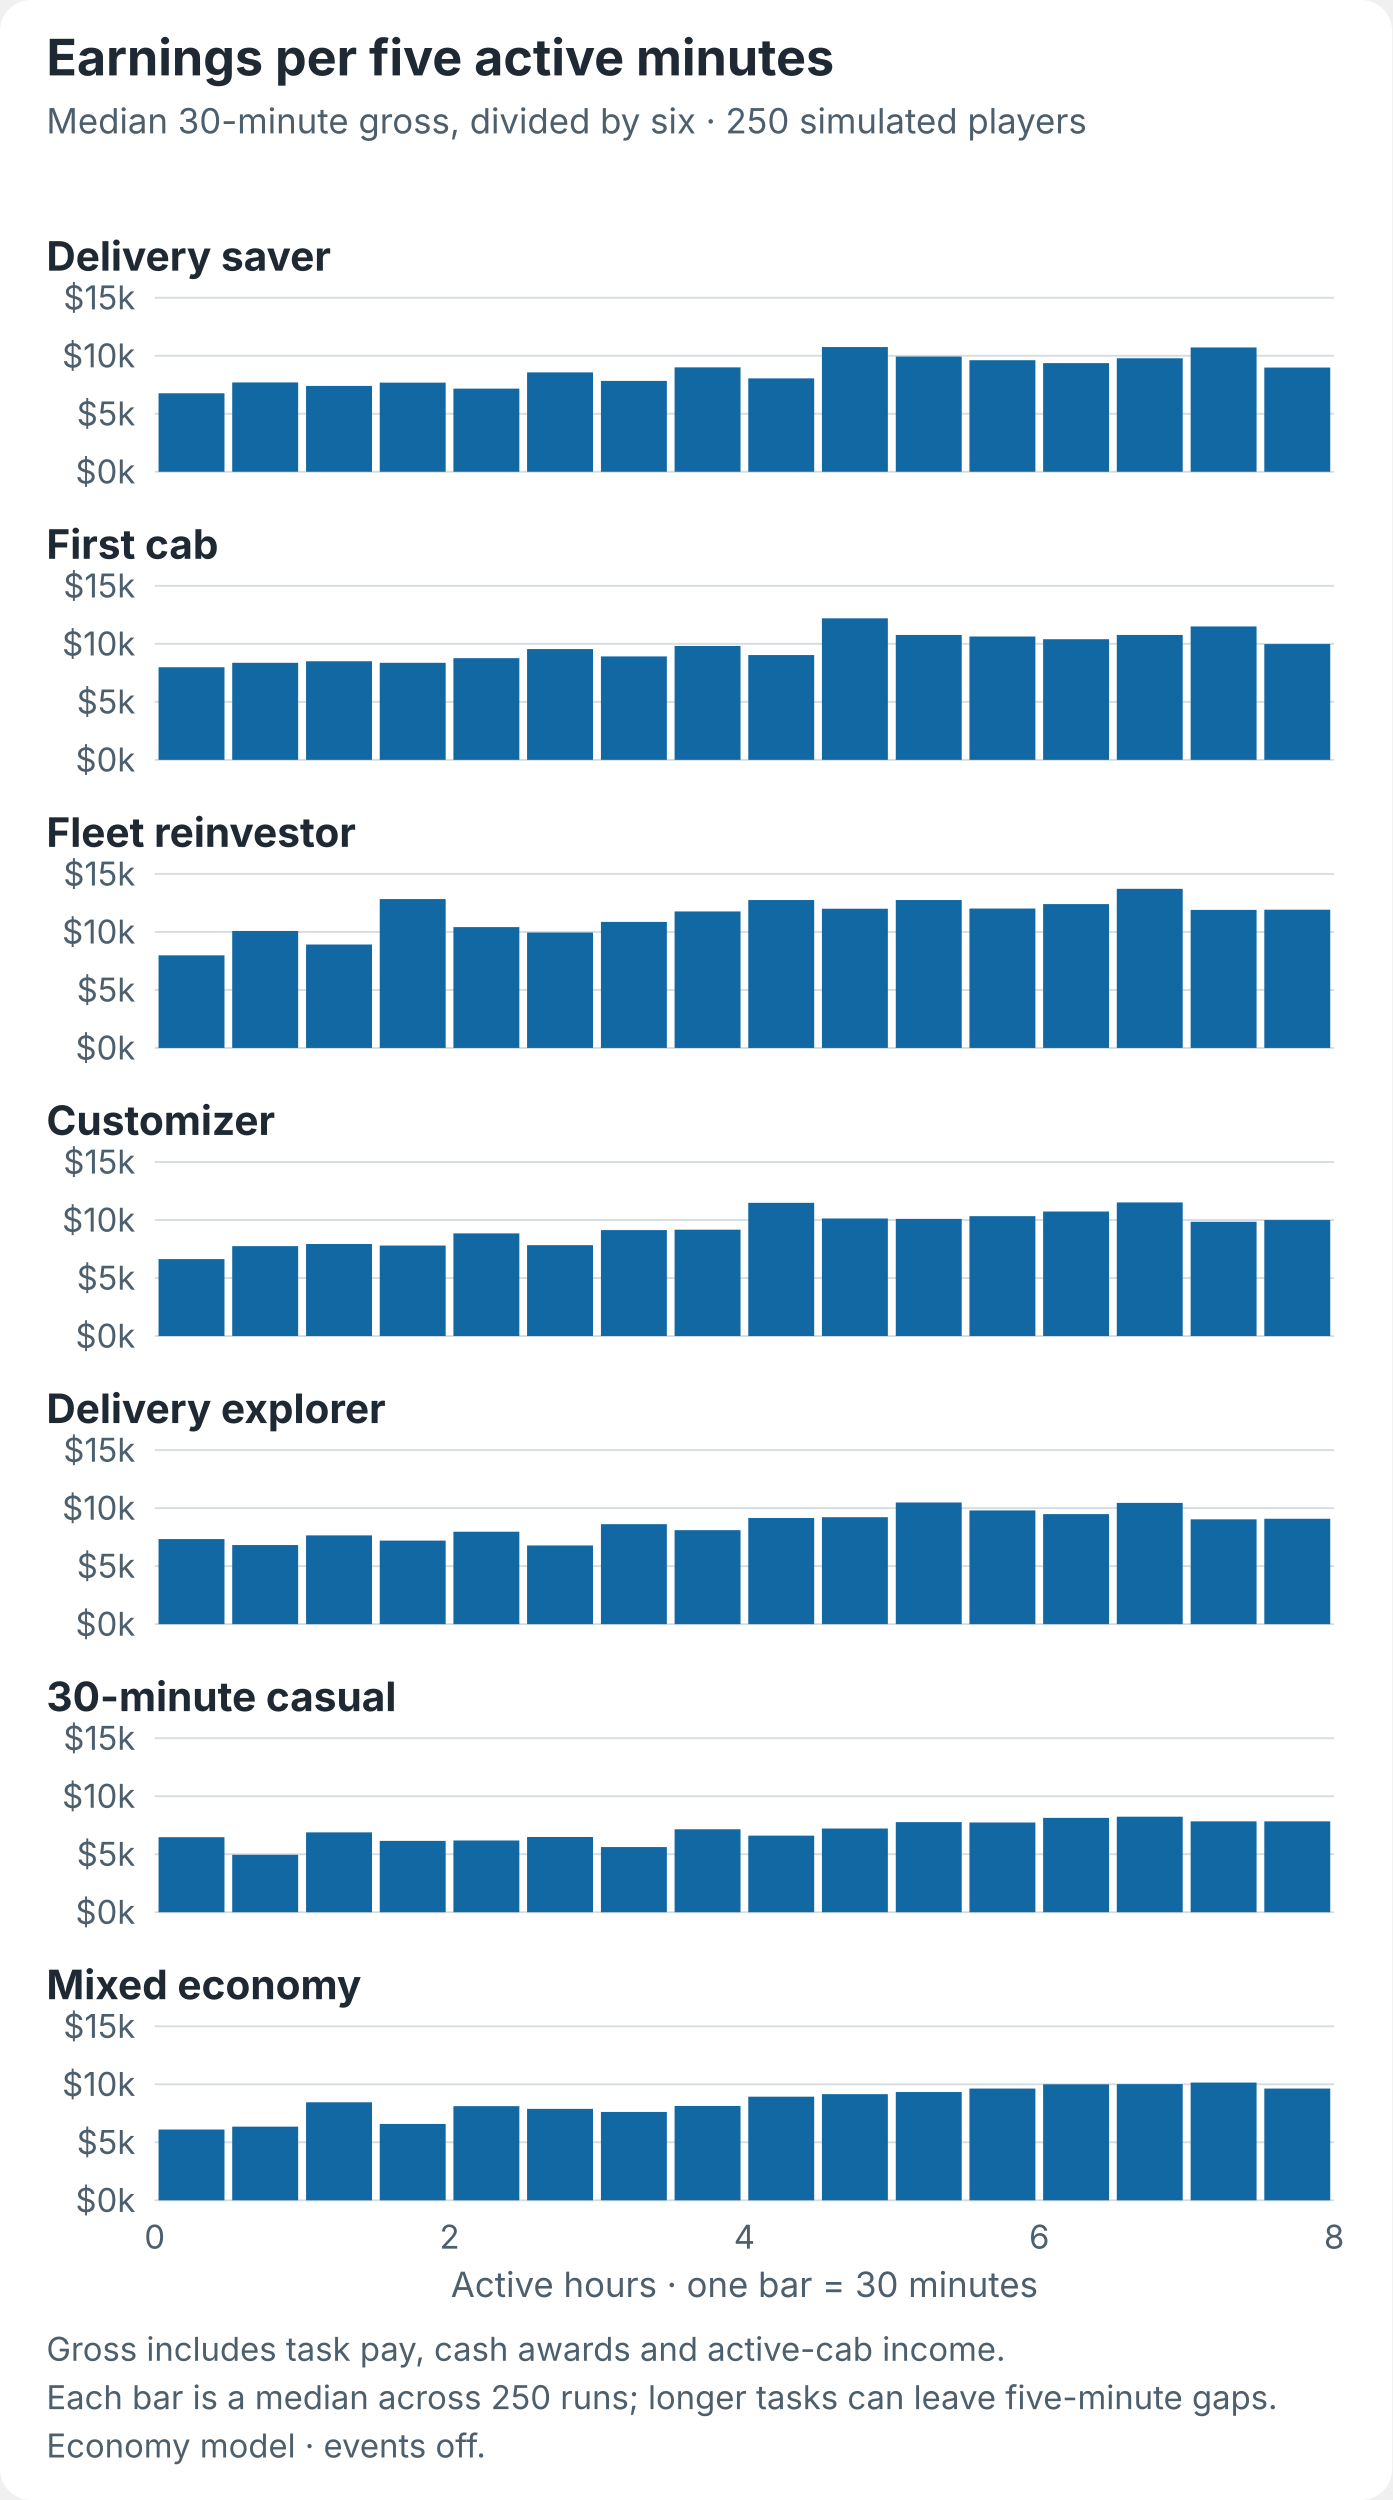
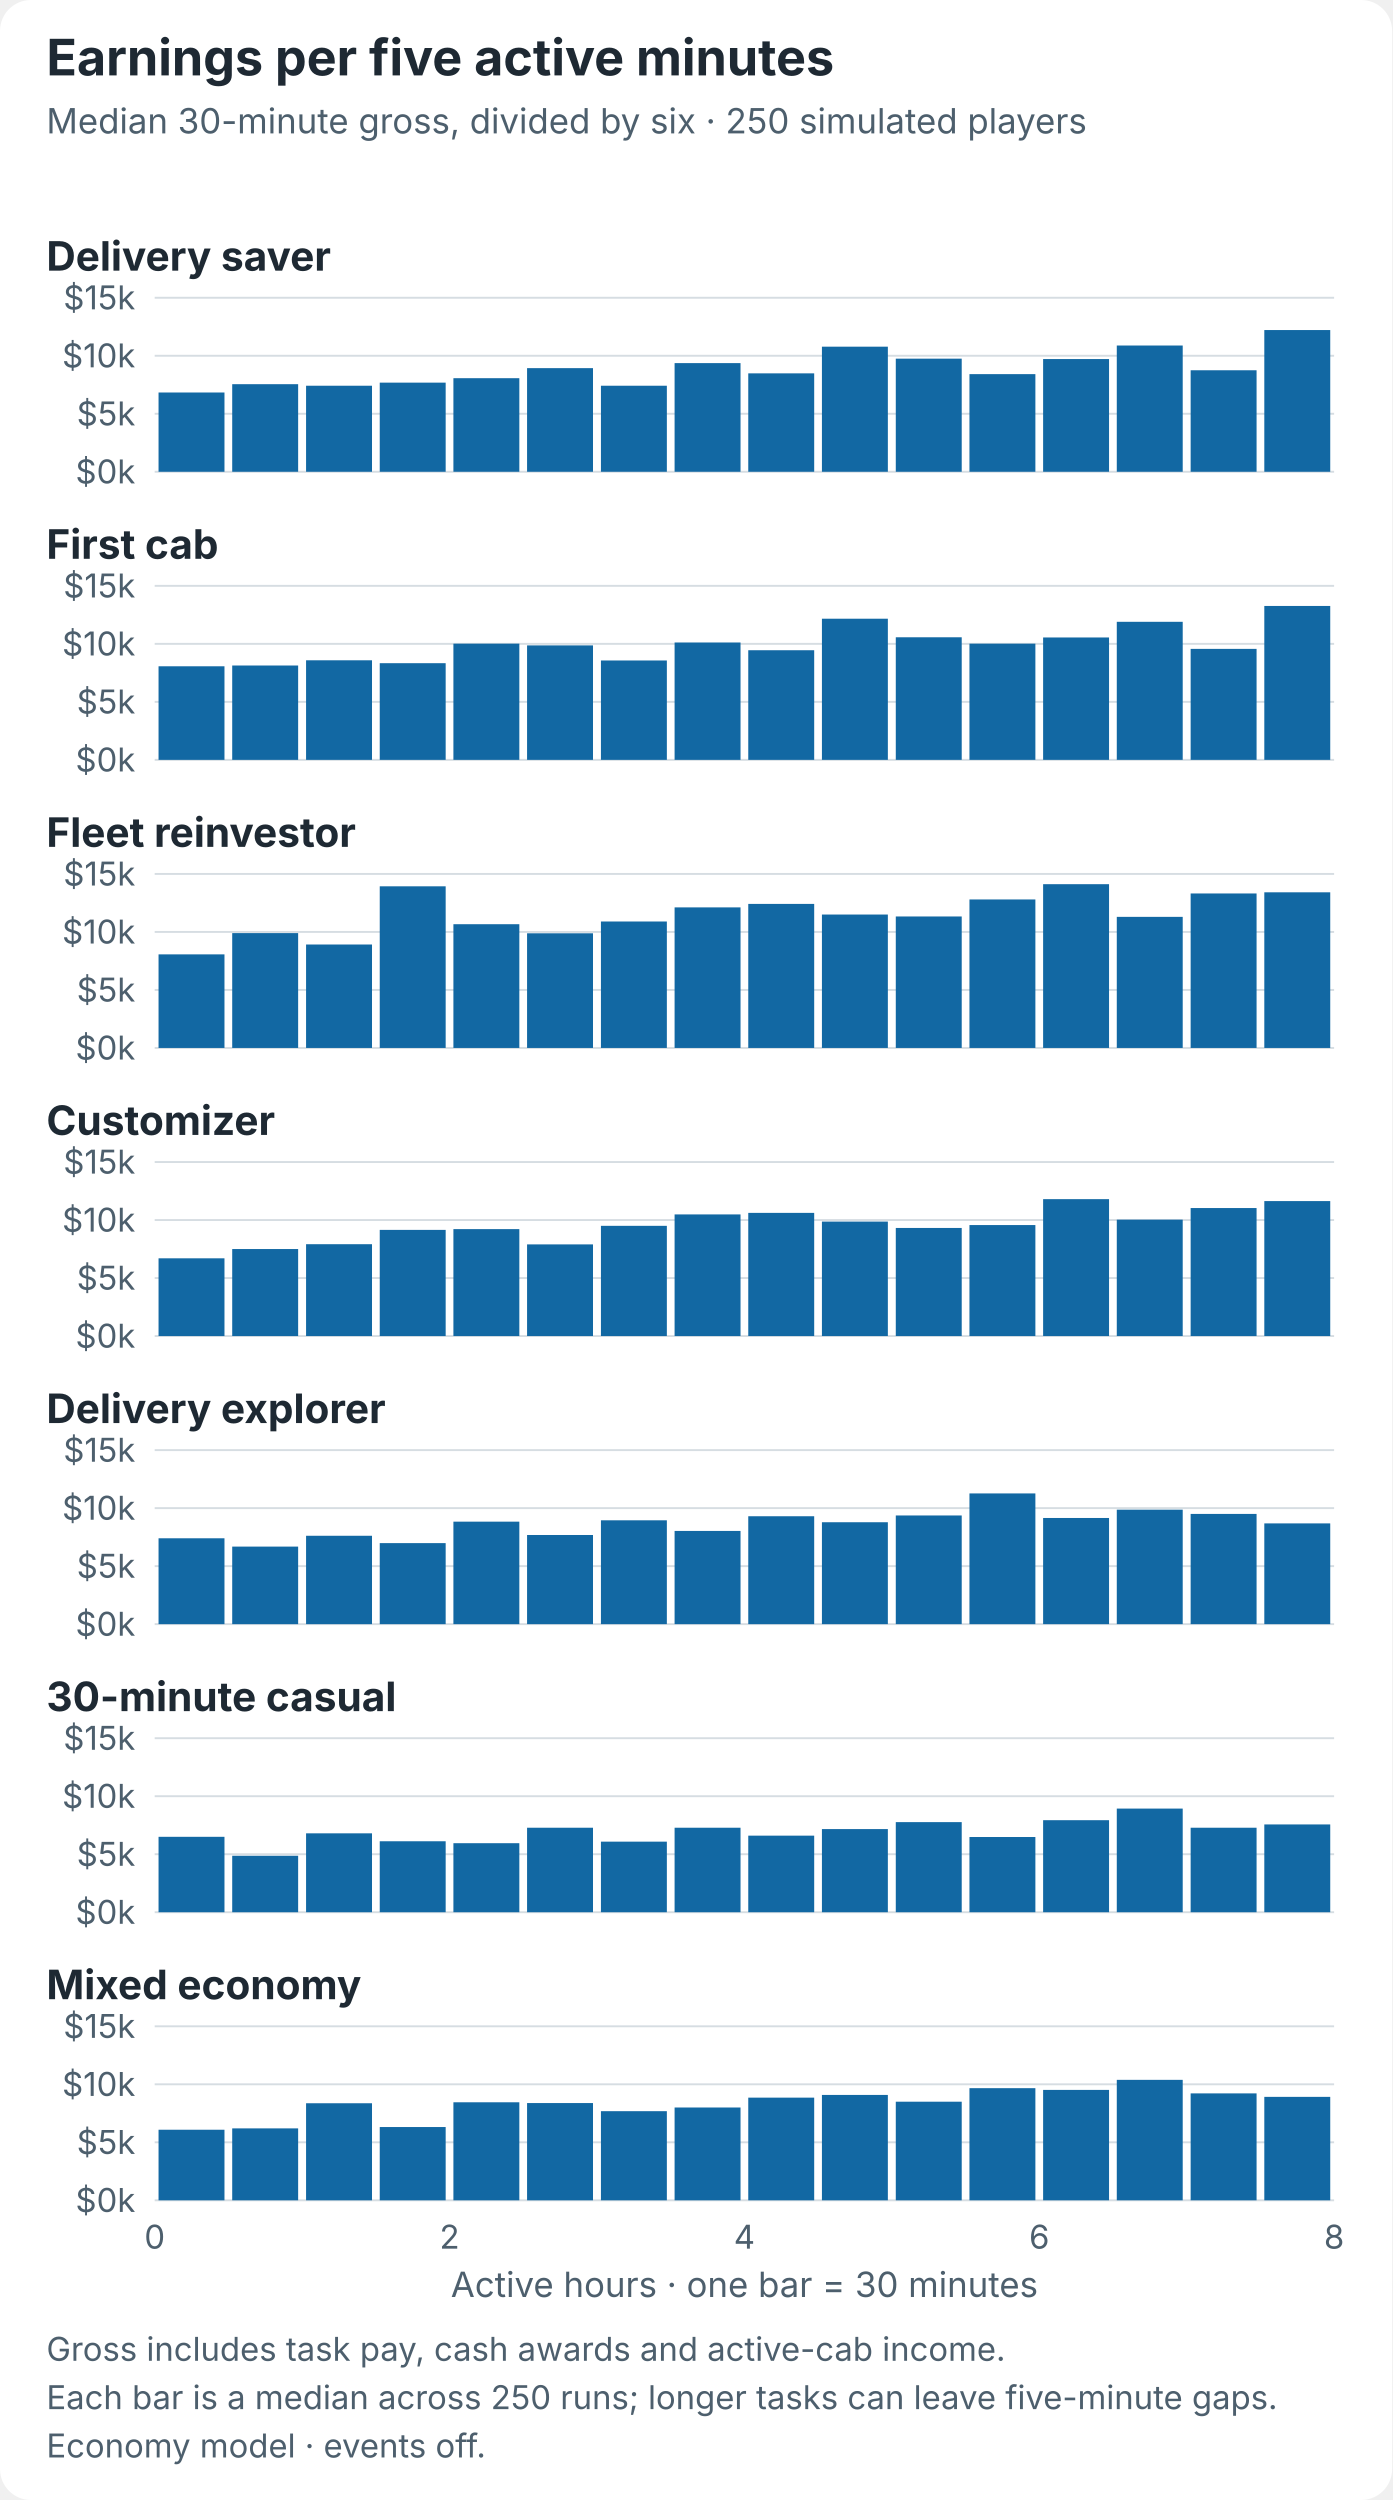
<svg xmlns="http://www.w3.org/2000/svg" viewBox="0 0 720 1293" role="img" aria-labelledby="chart-title chart-description">
  <rect width="720" height="1293" rx="16" fill="#fff" />
  <g font-family="system-ui,-apple-system,BlinkMacSystemFont,Segoe UI,sans-serif" fill="#1e2933">
    <text x="24" y="39" font-size="26" font-weight="700">Earnings per five active minutes</text>
    <text x="24" y="69" font-size="18" fill="#4d5f6d">Median 30-minute gross, divided by six · 250 simulated players</text>
    <text x="24" y="140" font-size="21" font-weight="700">Delivery saver</text>
    <line x1="80" x2="690" y1="244" y2="244" stroke="#d6dde2" stroke-width="1" />
    <text x="70" y="250" text-anchor="end" font-size="17" fill="#4d5f6d">$0k</text>
    <line x1="80" x2="690" y1="214" y2="214" stroke="#d6dde2" stroke-width="1" />
    <text x="70" y="220" text-anchor="end" font-size="17" fill="#4d5f6d">$5k</text>
    <line x1="80" x2="690" y1="184" y2="184" stroke="#d6dde2" stroke-width="1" />
    <text x="70" y="190" text-anchor="end" font-size="17" fill="#4d5f6d">$10k</text>
    <line x1="80" x2="690" y1="154" y2="154" stroke="#d6dde2" stroke-width="1" />
    <text x="70" y="160" text-anchor="end" font-size="17" fill="#4d5f6d">$15k</text>
-     <rect x="82.0" y="203.4" width="34.1" height="40.6" fill="#1268a3" />
-     <rect x="120.1" y="197.8" width="34.1" height="46.2" fill="#1268a3" />
-     <rect x="158.3" y="199.6" width="34.1" height="44.4" fill="#1268a3" />
+     <rect x="82.0" y="203.0" width="34.1" height="41.0" fill="#1268a3" />
+     <rect x="120.1" y="198.7" width="34.1" height="45.3" fill="#1268a3" />
+     <rect x="158.3" y="199.5" width="34.1" height="44.5" fill="#1268a3" />
    <rect x="196.4" y="197.9" width="34.1" height="46.1" fill="#1268a3" />
-     <rect x="234.5" y="201.0" width="34.1" height="43.0" fill="#1268a3" />
-     <rect x="272.6" y="192.6" width="34.1" height="51.4" fill="#1268a3" />
-     <rect x="310.8" y="197.0" width="34.1" height="47.0" fill="#1268a3" />
-     <rect x="348.9" y="190.0" width="34.1" height="54.0" fill="#1268a3" />
-     <rect x="387.0" y="195.7" width="34.1" height="48.3" fill="#1268a3" />
-     <rect x="425.1" y="179.5" width="34.1" height="64.5" fill="#1268a3" />
-     <rect x="463.3" y="184.4" width="34.1" height="59.6" fill="#1268a3" />
-     <rect x="501.4" y="186.3" width="34.1" height="57.7" fill="#1268a3" />
-     <rect x="539.5" y="187.8" width="34.1" height="56.2" fill="#1268a3" />
-     <rect x="577.6" y="185.3" width="34.1" height="58.7" fill="#1268a3" />
-     <rect x="615.8" y="179.7" width="34.1" height="64.3" fill="#1268a3" />
-     <rect x="653.9" y="190.1" width="34.1" height="53.9" fill="#1268a3" />
+     <rect x="234.5" y="195.6" width="34.1" height="48.4" fill="#1268a3" />
+     <rect x="272.6" y="190.4" width="34.1" height="53.6" fill="#1268a3" />
+     <rect x="310.8" y="199.5" width="34.1" height="44.5" fill="#1268a3" />
+     <rect x="348.9" y="187.8" width="34.1" height="56.2" fill="#1268a3" />
+     <rect x="387.0" y="193.1" width="34.1" height="50.9" fill="#1268a3" />
+     <rect x="425.1" y="179.3" width="34.1" height="64.7" fill="#1268a3" />
+     <rect x="463.3" y="185.5" width="34.1" height="58.5" fill="#1268a3" />
+     <rect x="501.4" y="193.5" width="34.1" height="50.5" fill="#1268a3" />
+     <rect x="539.5" y="185.7" width="34.1" height="58.3" fill="#1268a3" />
+     <rect x="577.6" y="178.7" width="34.1" height="65.3" fill="#1268a3" />
+     <rect x="615.8" y="191.5" width="34.1" height="52.5" fill="#1268a3" />
+     <rect x="653.9" y="170.7" width="34.1" height="73.3" fill="#1268a3" />
    <text x="24" y="289" font-size="21" font-weight="700">First cab</text>
    <line x1="80" x2="690" y1="393" y2="393" stroke="#d6dde2" stroke-width="1" />
    <text x="70" y="399" text-anchor="end" font-size="17" fill="#4d5f6d">$0k</text>
    <line x1="80" x2="690" y1="363" y2="363" stroke="#d6dde2" stroke-width="1" />
    <text x="70" y="369" text-anchor="end" font-size="17" fill="#4d5f6d">$5k</text>
    <line x1="80" x2="690" y1="333" y2="333" stroke="#d6dde2" stroke-width="1" />
    <text x="70" y="339" text-anchor="end" font-size="17" fill="#4d5f6d">$10k</text>
    <line x1="80" x2="690" y1="303" y2="303" stroke="#d6dde2" stroke-width="1" />
    <text x="70" y="309" text-anchor="end" font-size="17" fill="#4d5f6d">$15k</text>
-     <rect x="82.0" y="345.1" width="34.1" height="47.9" fill="#1268a3" />
-     <rect x="120.1" y="342.8" width="34.1" height="50.2" fill="#1268a3" />
-     <rect x="158.3" y="342.0" width="34.1" height="51.0" fill="#1268a3" />
-     <rect x="196.4" y="342.8" width="34.1" height="50.2" fill="#1268a3" />
-     <rect x="234.5" y="340.4" width="34.1" height="52.6" fill="#1268a3" />
-     <rect x="272.6" y="335.7" width="34.1" height="57.3" fill="#1268a3" />
-     <rect x="310.8" y="339.5" width="34.1" height="53.5" fill="#1268a3" />
-     <rect x="348.9" y="334.1" width="34.1" height="58.9" fill="#1268a3" />
-     <rect x="387.0" y="338.8" width="34.1" height="54.2" fill="#1268a3" />
-     <rect x="425.1" y="319.8" width="34.1" height="73.2" fill="#1268a3" />
-     <rect x="463.3" y="328.4" width="34.1" height="64.6" fill="#1268a3" />
-     <rect x="501.4" y="329.2" width="34.1" height="63.8" fill="#1268a3" />
-     <rect x="539.5" y="330.6" width="34.1" height="62.4" fill="#1268a3" />
-     <rect x="577.6" y="328.4" width="34.1" height="64.6" fill="#1268a3" />
-     <rect x="615.8" y="324.0" width="34.1" height="69.0" fill="#1268a3" />
-     <rect x="653.9" y="333.1" width="34.1" height="59.9" fill="#1268a3" />
+     <rect x="82.0" y="344.6" width="34.1" height="48.4" fill="#1268a3" />
+     <rect x="120.1" y="344.2" width="34.1" height="48.8" fill="#1268a3" />
+     <rect x="158.3" y="341.5" width="34.1" height="51.5" fill="#1268a3" />
+     <rect x="196.4" y="343.0" width="34.1" height="50.0" fill="#1268a3" />
+     <rect x="234.5" y="332.9" width="34.1" height="60.1" fill="#1268a3" />
+     <rect x="272.6" y="333.8" width="34.1" height="59.2" fill="#1268a3" />
+     <rect x="310.8" y="341.6" width="34.1" height="51.4" fill="#1268a3" />
+     <rect x="348.9" y="332.3" width="34.1" height="60.7" fill="#1268a3" />
+     <rect x="387.0" y="336.3" width="34.1" height="56.7" fill="#1268a3" />
+     <rect x="425.1" y="320.0" width="34.1" height="73.0" fill="#1268a3" />
+     <rect x="463.3" y="329.6" width="34.1" height="63.4" fill="#1268a3" />
+     <rect x="501.4" y="332.9" width="34.1" height="60.1" fill="#1268a3" />
+     <rect x="539.5" y="329.7" width="34.1" height="63.3" fill="#1268a3" />
+     <rect x="577.6" y="321.6" width="34.1" height="71.4" fill="#1268a3" />
+     <rect x="615.8" y="335.6" width="34.1" height="57.4" fill="#1268a3" />
+     <rect x="653.9" y="313.4" width="34.1" height="79.6" fill="#1268a3" />
    <text x="24" y="438" font-size="21" font-weight="700">Fleet reinvestor</text>
    <line x1="80" x2="690" y1="542" y2="542" stroke="#d6dde2" stroke-width="1" />
    <text x="70" y="548" text-anchor="end" font-size="17" fill="#4d5f6d">$0k</text>
    <line x1="80" x2="690" y1="512" y2="512" stroke="#d6dde2" stroke-width="1" />
    <text x="70" y="518" text-anchor="end" font-size="17" fill="#4d5f6d">$5k</text>
    <line x1="80" x2="690" y1="482" y2="482" stroke="#d6dde2" stroke-width="1" />
    <text x="70" y="488" text-anchor="end" font-size="17" fill="#4d5f6d">$10k</text>
    <line x1="80" x2="690" y1="452" y2="452" stroke="#d6dde2" stroke-width="1" />
    <text x="70" y="458" text-anchor="end" font-size="17" fill="#4d5f6d">$15k</text>
-     <rect x="82.0" y="494.1" width="34.1" height="47.9" fill="#1268a3" />
-     <rect x="120.1" y="481.5" width="34.1" height="60.5" fill="#1268a3" />
+     <rect x="82.0" y="493.6" width="34.1" height="48.4" fill="#1268a3" />
+     <rect x="120.1" y="482.6" width="34.1" height="59.4" fill="#1268a3" />
    <rect x="158.3" y="488.5" width="34.1" height="53.5" fill="#1268a3" />
-     <rect x="196.4" y="465.0" width="34.1" height="77.0" fill="#1268a3" />
-     <rect x="234.5" y="479.5" width="34.1" height="62.5" fill="#1268a3" />
-     <rect x="272.6" y="482.3" width="34.1" height="59.7" fill="#1268a3" />
-     <rect x="310.8" y="476.8" width="34.1" height="65.2" fill="#1268a3" />
-     <rect x="348.9" y="471.4" width="34.1" height="70.6" fill="#1268a3" />
-     <rect x="387.0" y="465.5" width="34.1" height="76.5" fill="#1268a3" />
-     <rect x="425.1" y="470.0" width="34.1" height="72.0" fill="#1268a3" />
-     <rect x="463.3" y="465.5" width="34.1" height="76.5" fill="#1268a3" />
-     <rect x="501.4" y="469.9" width="34.1" height="72.1" fill="#1268a3" />
-     <rect x="539.5" y="467.6" width="34.1" height="74.4" fill="#1268a3" />
-     <rect x="577.6" y="459.7" width="34.1" height="82.3" fill="#1268a3" />
-     <rect x="615.8" y="470.6" width="34.1" height="71.4" fill="#1268a3" />
-     <rect x="653.9" y="470.5" width="34.1" height="71.5" fill="#1268a3" />
+     <rect x="196.4" y="458.4" width="34.1" height="83.6" fill="#1268a3" />
+     <rect x="234.5" y="478.0" width="34.1" height="64.0" fill="#1268a3" />
+     <rect x="272.6" y="482.7" width="34.1" height="59.3" fill="#1268a3" />
+     <rect x="310.8" y="476.6" width="34.1" height="65.4" fill="#1268a3" />
+     <rect x="348.9" y="469.3" width="34.1" height="72.7" fill="#1268a3" />
+     <rect x="387.0" y="467.5" width="34.1" height="74.5" fill="#1268a3" />
+     <rect x="425.1" y="473.0" width="34.1" height="69.0" fill="#1268a3" />
+     <rect x="463.3" y="474.0" width="34.1" height="68.0" fill="#1268a3" />
+     <rect x="501.4" y="465.2" width="34.1" height="76.8" fill="#1268a3" />
+     <rect x="539.5" y="457.3" width="34.1" height="84.7" fill="#1268a3" />
+     <rect x="577.6" y="474.2" width="34.1" height="67.8" fill="#1268a3" />
+     <rect x="615.8" y="462.1" width="34.1" height="79.9" fill="#1268a3" />
+     <rect x="653.9" y="461.5" width="34.1" height="80.5" fill="#1268a3" />
    <text x="24" y="587" font-size="21" font-weight="700">Customizer</text>
    <line x1="80" x2="690" y1="691" y2="691" stroke="#d6dde2" stroke-width="1" />
    <text x="70" y="697" text-anchor="end" font-size="17" fill="#4d5f6d">$0k</text>
    <line x1="80" x2="690" y1="661" y2="661" stroke="#d6dde2" stroke-width="1" />
    <text x="70" y="667" text-anchor="end" font-size="17" fill="#4d5f6d">$5k</text>
    <line x1="80" x2="690" y1="631" y2="631" stroke="#d6dde2" stroke-width="1" />
    <text x="70" y="637" text-anchor="end" font-size="17" fill="#4d5f6d">$10k</text>
    <line x1="80" x2="690" y1="601" y2="601" stroke="#d6dde2" stroke-width="1" />
    <text x="70" y="607" text-anchor="end" font-size="17" fill="#4d5f6d">$15k</text>
-     <rect x="82.0" y="651.2" width="34.1" height="39.8" fill="#1268a3" />
-     <rect x="120.1" y="644.5" width="34.1" height="46.5" fill="#1268a3" />
-     <rect x="158.3" y="643.4" width="34.1" height="47.6" fill="#1268a3" />
-     <rect x="196.4" y="644.2" width="34.1" height="46.8" fill="#1268a3" />
-     <rect x="234.5" y="637.9" width="34.1" height="53.1" fill="#1268a3" />
-     <rect x="272.6" y="644.0" width="34.1" height="47.0" fill="#1268a3" />
-     <rect x="310.8" y="636.2" width="34.1" height="54.8" fill="#1268a3" />
-     <rect x="348.9" y="636.0" width="34.1" height="55.0" fill="#1268a3" />
-     <rect x="387.0" y="622.1" width="34.1" height="68.9" fill="#1268a3" />
-     <rect x="425.1" y="630.2" width="34.1" height="60.8" fill="#1268a3" />
-     <rect x="463.3" y="630.4" width="34.1" height="60.6" fill="#1268a3" />
-     <rect x="501.4" y="629.0" width="34.1" height="62.0" fill="#1268a3" />
-     <rect x="539.5" y="626.6" width="34.1" height="64.4" fill="#1268a3" />
-     <rect x="577.6" y="621.9" width="34.1" height="69.1" fill="#1268a3" />
-     <rect x="615.8" y="631.9" width="34.1" height="59.1" fill="#1268a3" />
-     <rect x="653.9" y="631.0" width="34.1" height="60.0" fill="#1268a3" />
+     <rect x="82.0" y="650.8" width="34.1" height="40.2" fill="#1268a3" />
+     <rect x="120.1" y="646.0" width="34.1" height="45.0" fill="#1268a3" />
+     <rect x="158.3" y="643.5" width="34.1" height="47.5" fill="#1268a3" />
+     <rect x="196.4" y="636.1" width="34.1" height="54.9" fill="#1268a3" />
+     <rect x="234.5" y="635.7" width="34.1" height="55.3" fill="#1268a3" />
+     <rect x="272.6" y="643.6" width="34.1" height="47.4" fill="#1268a3" />
+     <rect x="310.8" y="634.0" width="34.1" height="57.0" fill="#1268a3" />
+     <rect x="348.9" y="628.1" width="34.1" height="62.9" fill="#1268a3" />
+     <rect x="387.0" y="627.3" width="34.1" height="63.7" fill="#1268a3" />
+     <rect x="425.1" y="631.8" width="34.1" height="59.2" fill="#1268a3" />
+     <rect x="463.3" y="635.1" width="34.1" height="55.9" fill="#1268a3" />
+     <rect x="501.4" y="633.6" width="34.1" height="57.4" fill="#1268a3" />
+     <rect x="539.5" y="620.2" width="34.1" height="70.8" fill="#1268a3" />
+     <rect x="577.6" y="630.8" width="34.1" height="60.2" fill="#1268a3" />
+     <rect x="615.8" y="624.8" width="34.1" height="66.2" fill="#1268a3" />
+     <rect x="653.9" y="621.2" width="34.1" height="69.8" fill="#1268a3" />
    <text x="24" y="736" font-size="21" font-weight="700">Delivery explorer</text>
    <line x1="80" x2="690" y1="840" y2="840" stroke="#d6dde2" stroke-width="1" />
    <text x="70" y="846" text-anchor="end" font-size="17" fill="#4d5f6d">$0k</text>
    <line x1="80" x2="690" y1="810" y2="810" stroke="#d6dde2" stroke-width="1" />
    <text x="70" y="816" text-anchor="end" font-size="17" fill="#4d5f6d">$5k</text>
    <line x1="80" x2="690" y1="780" y2="780" stroke="#d6dde2" stroke-width="1" />
    <text x="70" y="786" text-anchor="end" font-size="17" fill="#4d5f6d">$10k</text>
    <line x1="80" x2="690" y1="750" y2="750" stroke="#d6dde2" stroke-width="1" />
    <text x="70" y="756" text-anchor="end" font-size="17" fill="#4d5f6d">$15k</text>
-     <rect x="82.0" y="796.0" width="34.1" height="44.0" fill="#1268a3" />
-     <rect x="120.1" y="799.1" width="34.1" height="40.9" fill="#1268a3" />
-     <rect x="158.3" y="794.1" width="34.1" height="45.9" fill="#1268a3" />
-     <rect x="196.4" y="796.8" width="34.1" height="43.2" fill="#1268a3" />
-     <rect x="234.5" y="792.2" width="34.1" height="47.8" fill="#1268a3" />
-     <rect x="272.6" y="799.3" width="34.1" height="40.7" fill="#1268a3" />
-     <rect x="310.8" y="788.3" width="34.1" height="51.7" fill="#1268a3" />
-     <rect x="348.9" y="791.4" width="34.1" height="48.6" fill="#1268a3" />
-     <rect x="387.0" y="785.1" width="34.1" height="54.9" fill="#1268a3" />
-     <rect x="425.1" y="784.7" width="34.1" height="55.3" fill="#1268a3" />
-     <rect x="463.3" y="777.1" width="34.1" height="62.9" fill="#1268a3" />
-     <rect x="501.4" y="781.2" width="34.1" height="58.8" fill="#1268a3" />
-     <rect x="539.5" y="783.1" width="34.1" height="56.9" fill="#1268a3" />
-     <rect x="577.6" y="777.3" width="34.1" height="62.7" fill="#1268a3" />
-     <rect x="615.8" y="785.8" width="34.1" height="54.2" fill="#1268a3" />
-     <rect x="653.9" y="785.5" width="34.1" height="54.5" fill="#1268a3" />
+     <rect x="82.0" y="795.6" width="34.1" height="44.4" fill="#1268a3" />
+     <rect x="120.1" y="799.9" width="34.1" height="40.1" fill="#1268a3" />
+     <rect x="158.3" y="794.3" width="34.1" height="45.7" fill="#1268a3" />
+     <rect x="196.4" y="798.1" width="34.1" height="41.9" fill="#1268a3" />
+     <rect x="234.5" y="787.0" width="34.1" height="53.0" fill="#1268a3" />
+     <rect x="272.6" y="793.9" width="34.1" height="46.1" fill="#1268a3" />
+     <rect x="310.8" y="786.3" width="34.1" height="53.7" fill="#1268a3" />
+     <rect x="348.9" y="791.8" width="34.1" height="48.2" fill="#1268a3" />
+     <rect x="387.0" y="784.2" width="34.1" height="55.8" fill="#1268a3" />
+     <rect x="425.1" y="787.3" width="34.1" height="52.7" fill="#1268a3" />
+     <rect x="463.3" y="783.8" width="34.1" height="56.2" fill="#1268a3" />
+     <rect x="501.4" y="772.4" width="34.1" height="67.6" fill="#1268a3" />
+     <rect x="539.5" y="785.1" width="34.1" height="54.9" fill="#1268a3" />
+     <rect x="577.6" y="780.8" width="34.1" height="59.2" fill="#1268a3" />
+     <rect x="615.8" y="783.0" width="34.1" height="57.0" fill="#1268a3" />
+     <rect x="653.9" y="787.9" width="34.1" height="52.1" fill="#1268a3" />
    <text x="24" y="885" font-size="21" font-weight="700">30-minute casual</text>
    <line x1="80" x2="690" y1="989" y2="989" stroke="#d6dde2" stroke-width="1" />
    <text x="70" y="995" text-anchor="end" font-size="17" fill="#4d5f6d">$0k</text>
    <line x1="80" x2="690" y1="959" y2="959" stroke="#d6dde2" stroke-width="1" />
    <text x="70" y="965" text-anchor="end" font-size="17" fill="#4d5f6d">$5k</text>
    <line x1="80" x2="690" y1="929" y2="929" stroke="#d6dde2" stroke-width="1" />
    <text x="70" y="935" text-anchor="end" font-size="17" fill="#4d5f6d">$10k</text>
    <line x1="80" x2="690" y1="899" y2="899" stroke="#d6dde2" stroke-width="1" />
    <text x="70" y="905" text-anchor="end" font-size="17" fill="#4d5f6d">$15k</text>
-     <rect x="82.0" y="950.2" width="34.1" height="38.8" fill="#1268a3" />
-     <rect x="120.1" y="959.3" width="34.1" height="29.7" fill="#1268a3" />
-     <rect x="158.3" y="947.7" width="34.1" height="41.3" fill="#1268a3" />
-     <rect x="196.4" y="952.1" width="34.1" height="36.9" fill="#1268a3" />
-     <rect x="234.5" y="951.9" width="34.1" height="37.1" fill="#1268a3" />
-     <rect x="272.6" y="950.1" width="34.1" height="38.9" fill="#1268a3" />
-     <rect x="310.8" y="955.3" width="34.1" height="33.7" fill="#1268a3" />
-     <rect x="348.9" y="946.1" width="34.1" height="42.9" fill="#1268a3" />
+     <rect x="82.0" y="950.0" width="34.1" height="39.0" fill="#1268a3" />
+     <rect x="120.1" y="959.8" width="34.1" height="29.2" fill="#1268a3" />
+     <rect x="158.3" y="948.2" width="34.1" height="40.8" fill="#1268a3" />
+     <rect x="196.4" y="952.3" width="34.1" height="36.7" fill="#1268a3" />
+     <rect x="234.5" y="953.3" width="34.1" height="35.7" fill="#1268a3" />
+     <rect x="272.6" y="945.3" width="34.1" height="43.7" fill="#1268a3" />
+     <rect x="310.8" y="952.5" width="34.1" height="36.5" fill="#1268a3" />
+     <rect x="348.9" y="945.3" width="34.1" height="43.7" fill="#1268a3" />
    <rect x="387.0" y="949.4" width="34.1" height="39.6" fill="#1268a3" />
-     <rect x="425.1" y="945.7" width="34.1" height="43.3" fill="#1268a3" />
+     <rect x="425.1" y="946.0" width="34.1" height="43.0" fill="#1268a3" />
    <rect x="463.3" y="942.4" width="34.1" height="46.6" fill="#1268a3" />
-     <rect x="501.4" y="942.6" width="34.1" height="46.4" fill="#1268a3" />
-     <rect x="539.5" y="940.2" width="34.1" height="48.8" fill="#1268a3" />
-     <rect x="577.6" y="939.6" width="34.1" height="49.4" fill="#1268a3" />
-     <rect x="615.8" y="942.0" width="34.1" height="47.0" fill="#1268a3" />
-     <rect x="653.9" y="942.0" width="34.1" height="47.0" fill="#1268a3" />
+     <rect x="501.4" y="950.1" width="34.1" height="38.9" fill="#1268a3" />
+     <rect x="539.5" y="941.4" width="34.1" height="47.6" fill="#1268a3" />
+     <rect x="577.6" y="935.4" width="34.1" height="53.6" fill="#1268a3" />
+     <rect x="615.8" y="945.3" width="34.1" height="43.7" fill="#1268a3" />
+     <rect x="653.9" y="943.6" width="34.1" height="45.4" fill="#1268a3" />
    <text x="24" y="1034" font-size="21" font-weight="700">Mixed economy</text>
    <line x1="80" x2="690" y1="1138" y2="1138" stroke="#d6dde2" stroke-width="1" />
    <text x="70" y="1144" text-anchor="end" font-size="17" fill="#4d5f6d">$0k</text>
    <line x1="80" x2="690" y1="1108" y2="1108" stroke="#d6dde2" stroke-width="1" />
    <text x="70" y="1114" text-anchor="end" font-size="17" fill="#4d5f6d">$5k</text>
    <line x1="80" x2="690" y1="1078" y2="1078" stroke="#d6dde2" stroke-width="1" />
    <text x="70" y="1084" text-anchor="end" font-size="17" fill="#4d5f6d">$10k</text>
    <line x1="80" x2="690" y1="1048" y2="1048" stroke="#d6dde2" stroke-width="1" />
    <text x="70" y="1054" text-anchor="end" font-size="17" fill="#4d5f6d">$15k</text>
-     <rect x="82.0" y="1101.4" width="34.1" height="36.6" fill="#1268a3" />
-     <rect x="120.1" y="1099.9" width="34.1" height="38.1" fill="#1268a3" />
-     <rect x="158.3" y="1087.3" width="34.1" height="50.7" fill="#1268a3" />
-     <rect x="196.4" y="1098.5" width="34.1" height="39.5" fill="#1268a3" />
-     <rect x="234.5" y="1089.3" width="34.1" height="48.7" fill="#1268a3" />
-     <rect x="272.6" y="1090.7" width="34.1" height="47.3" fill="#1268a3" />
-     <rect x="310.8" y="1092.3" width="34.1" height="45.7" fill="#1268a3" />
-     <rect x="348.9" y="1089.2" width="34.1" height="48.8" fill="#1268a3" />
-     <rect x="387.0" y="1084.4" width="34.1" height="53.6" fill="#1268a3" />
-     <rect x="425.1" y="1083.1" width="34.1" height="54.9" fill="#1268a3" />
-     <rect x="463.3" y="1082.0" width="34.1" height="56.0" fill="#1268a3" />
-     <rect x="501.4" y="1080.2" width="34.1" height="57.8" fill="#1268a3" />
-     <rect x="539.5" y="1078.0" width="34.1" height="60.0" fill="#1268a3" />
-     <rect x="577.6" y="1077.9" width="34.1" height="60.1" fill="#1268a3" />
-     <rect x="615.8" y="1077.1" width="34.1" height="60.9" fill="#1268a3" />
-     <rect x="653.9" y="1080.2" width="34.1" height="57.8" fill="#1268a3" />
+     <rect x="82.0" y="1101.5" width="34.1" height="36.5" fill="#1268a3" />
+     <rect x="120.1" y="1100.8" width="34.1" height="37.2" fill="#1268a3" />
+     <rect x="158.3" y="1087.8" width="34.1" height="50.2" fill="#1268a3" />
+     <rect x="196.4" y="1100.1" width="34.1" height="37.9" fill="#1268a3" />
+     <rect x="234.5" y="1087.3" width="34.1" height="50.7" fill="#1268a3" />
+     <rect x="272.6" y="1087.7" width="34.1" height="50.3" fill="#1268a3" />
+     <rect x="310.8" y="1091.9" width="34.1" height="46.1" fill="#1268a3" />
+     <rect x="348.9" y="1090.0" width="34.1" height="48.0" fill="#1268a3" />
+     <rect x="387.0" y="1084.9" width="34.1" height="53.1" fill="#1268a3" />
+     <rect x="425.1" y="1083.5" width="34.1" height="54.5" fill="#1268a3" />
+     <rect x="463.3" y="1087.0" width="34.1" height="51.0" fill="#1268a3" />
+     <rect x="501.4" y="1080.0" width="34.1" height="58.0" fill="#1268a3" />
+     <rect x="539.5" y="1080.9" width="34.1" height="57.1" fill="#1268a3" />
+     <rect x="577.6" y="1075.7" width="34.1" height="62.3" fill="#1268a3" />
+     <rect x="615.8" y="1082.7" width="34.1" height="55.3" fill="#1268a3" />
+     <rect x="653.9" y="1084.5" width="34.1" height="53.5" fill="#1268a3" />
    <text x="80" y="1163" font-size="17" fill="#4d5f6d" text-anchor="middle">0</text>
    <text x="232.5" y="1163" font-size="17" fill="#4d5f6d" text-anchor="middle">2</text>
    <text x="385" y="1163" font-size="17" fill="#4d5f6d" text-anchor="middle">4</text>
    <text x="537.5" y="1163" font-size="17" fill="#4d5f6d" text-anchor="middle">6</text>
    <text x="690" y="1163" font-size="17" fill="#4d5f6d" text-anchor="middle">8</text>
    <text x="385" y="1188" font-size="18" fill="#4d5f6d" text-anchor="middle">Active hours · one bar = 30 minutes</text>
    <text x="24" y="1221" font-size="17" fill="#4d5f6d">Gross includes task pay, cash awards and active-cab income.</text>
    <text x="24" y="1246" font-size="17" fill="#4d5f6d">Each bar is a median across 250 runs; longer tasks can leave five-minute gaps.</text>
    <text x="24" y="1271" font-size="17" fill="#4d5f6d">Economy model · events off.</text>
  </g>
</svg>
